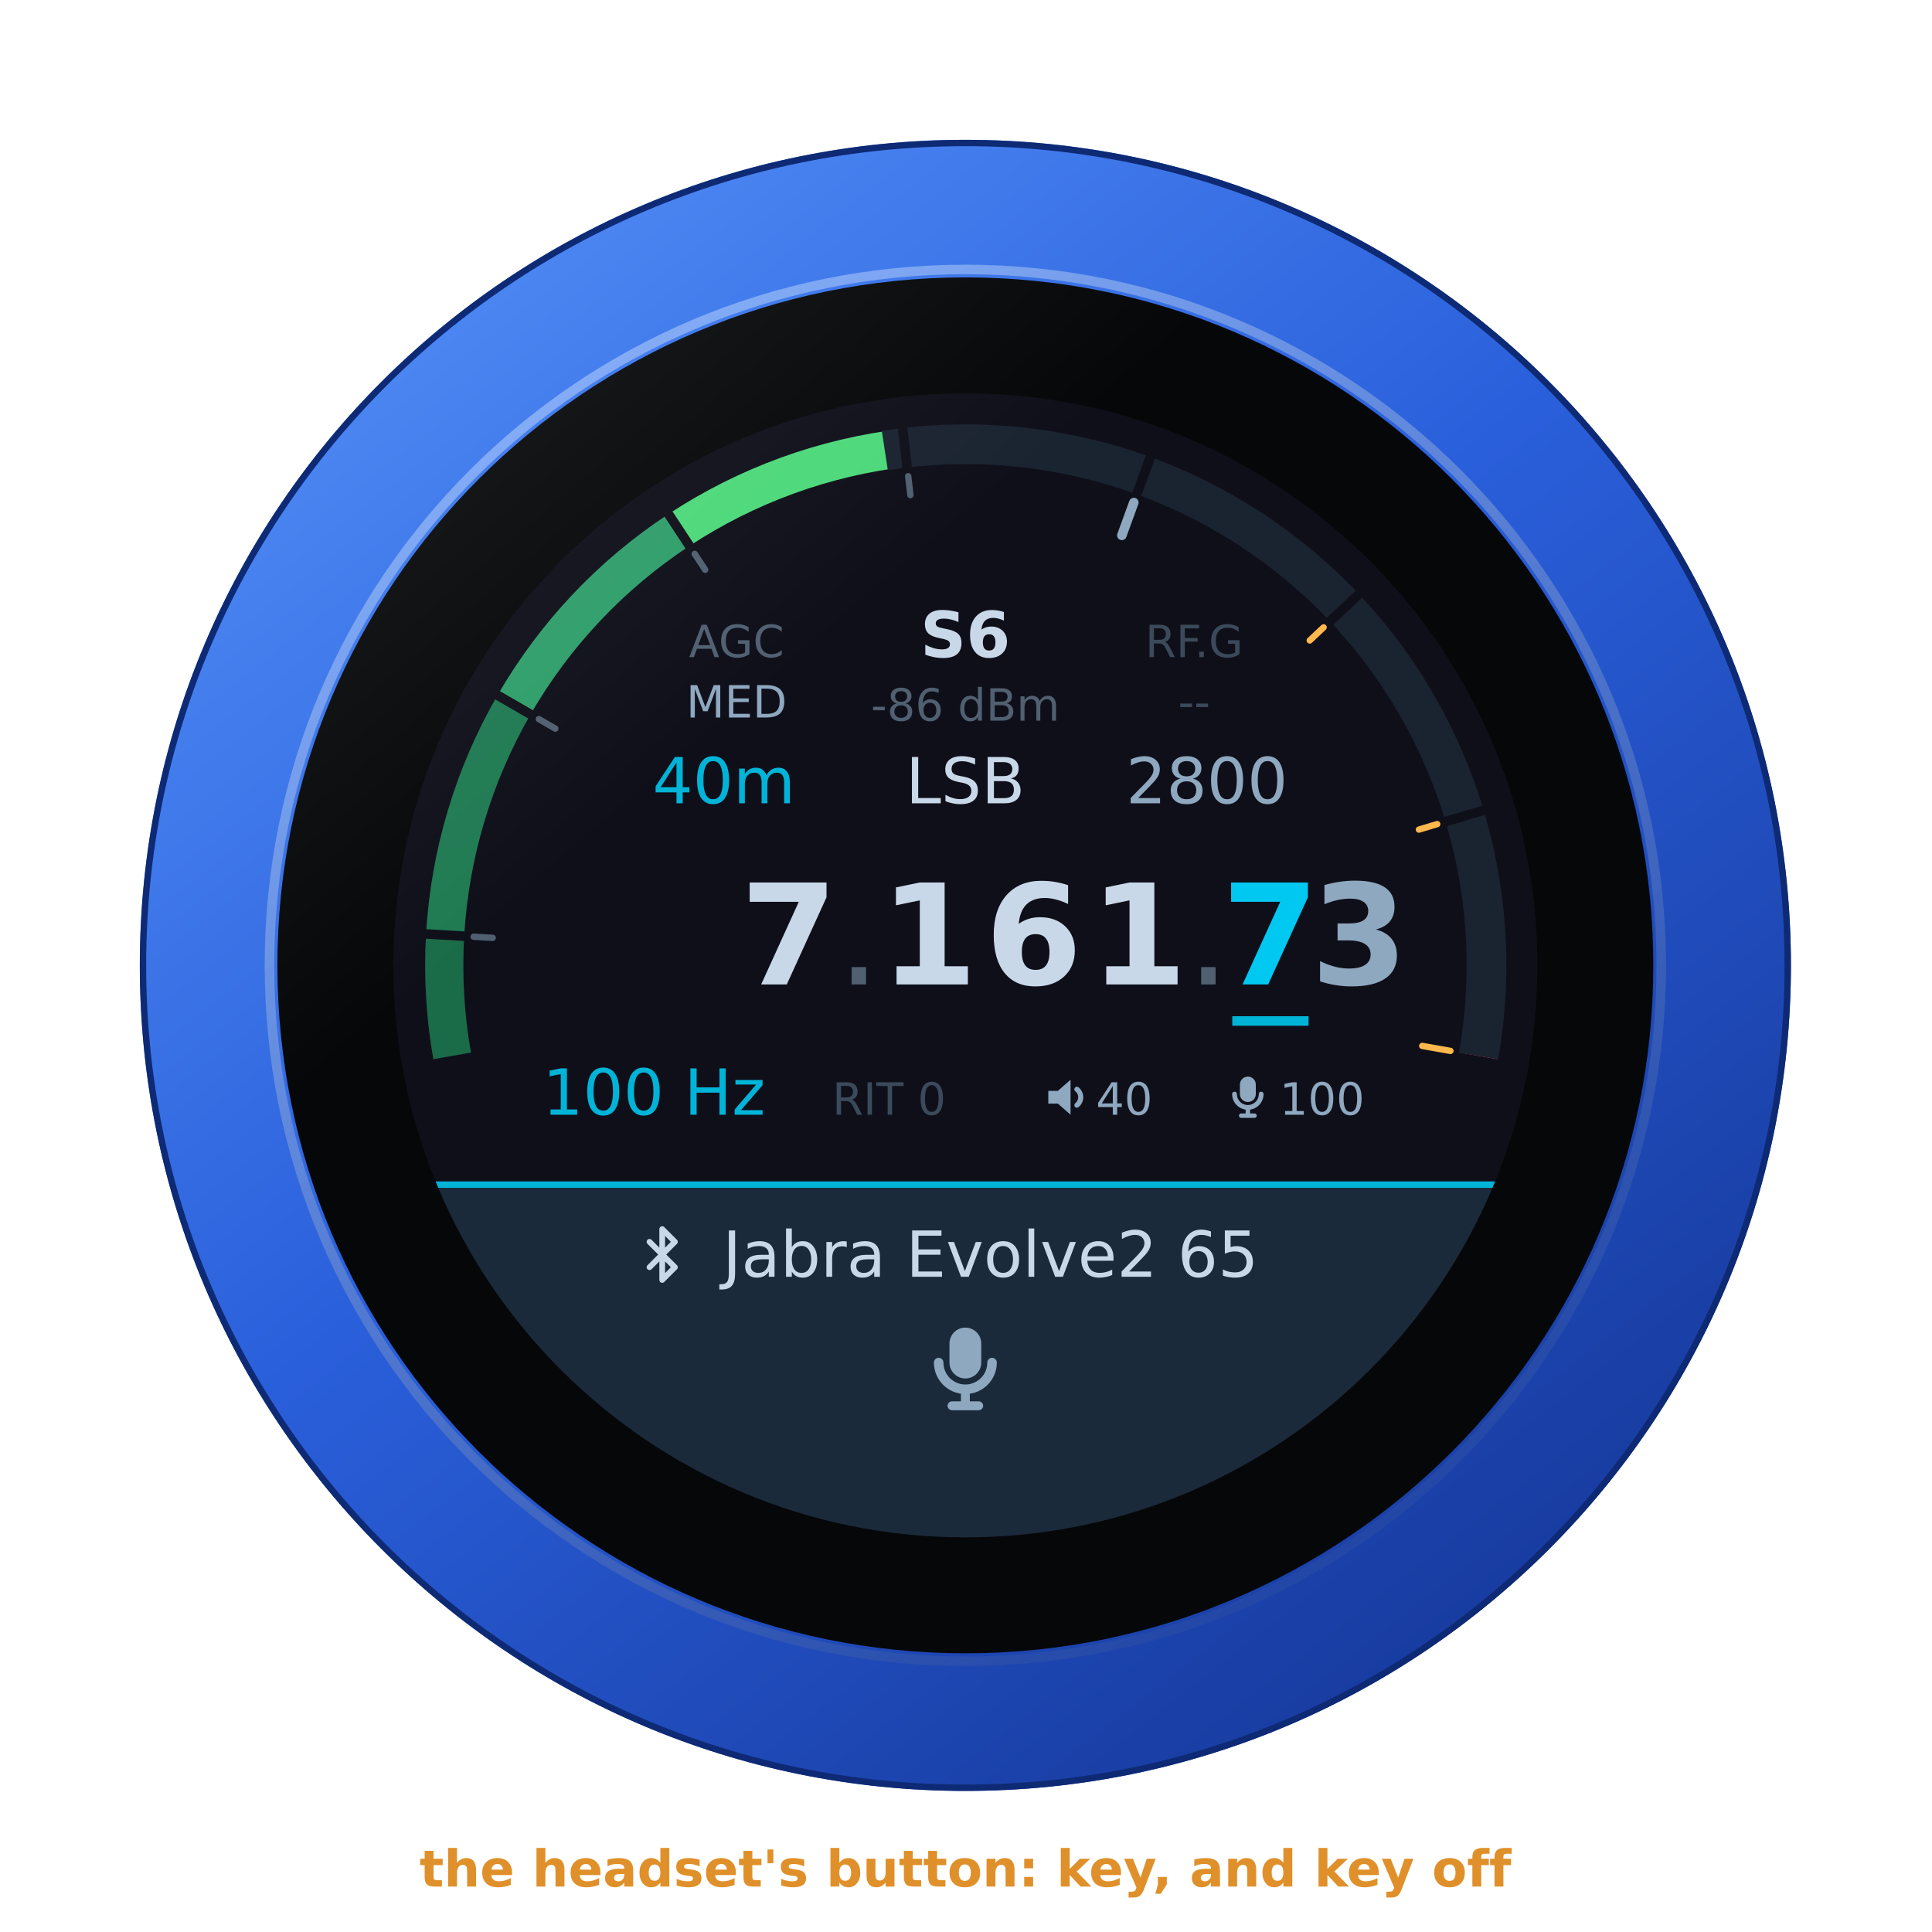
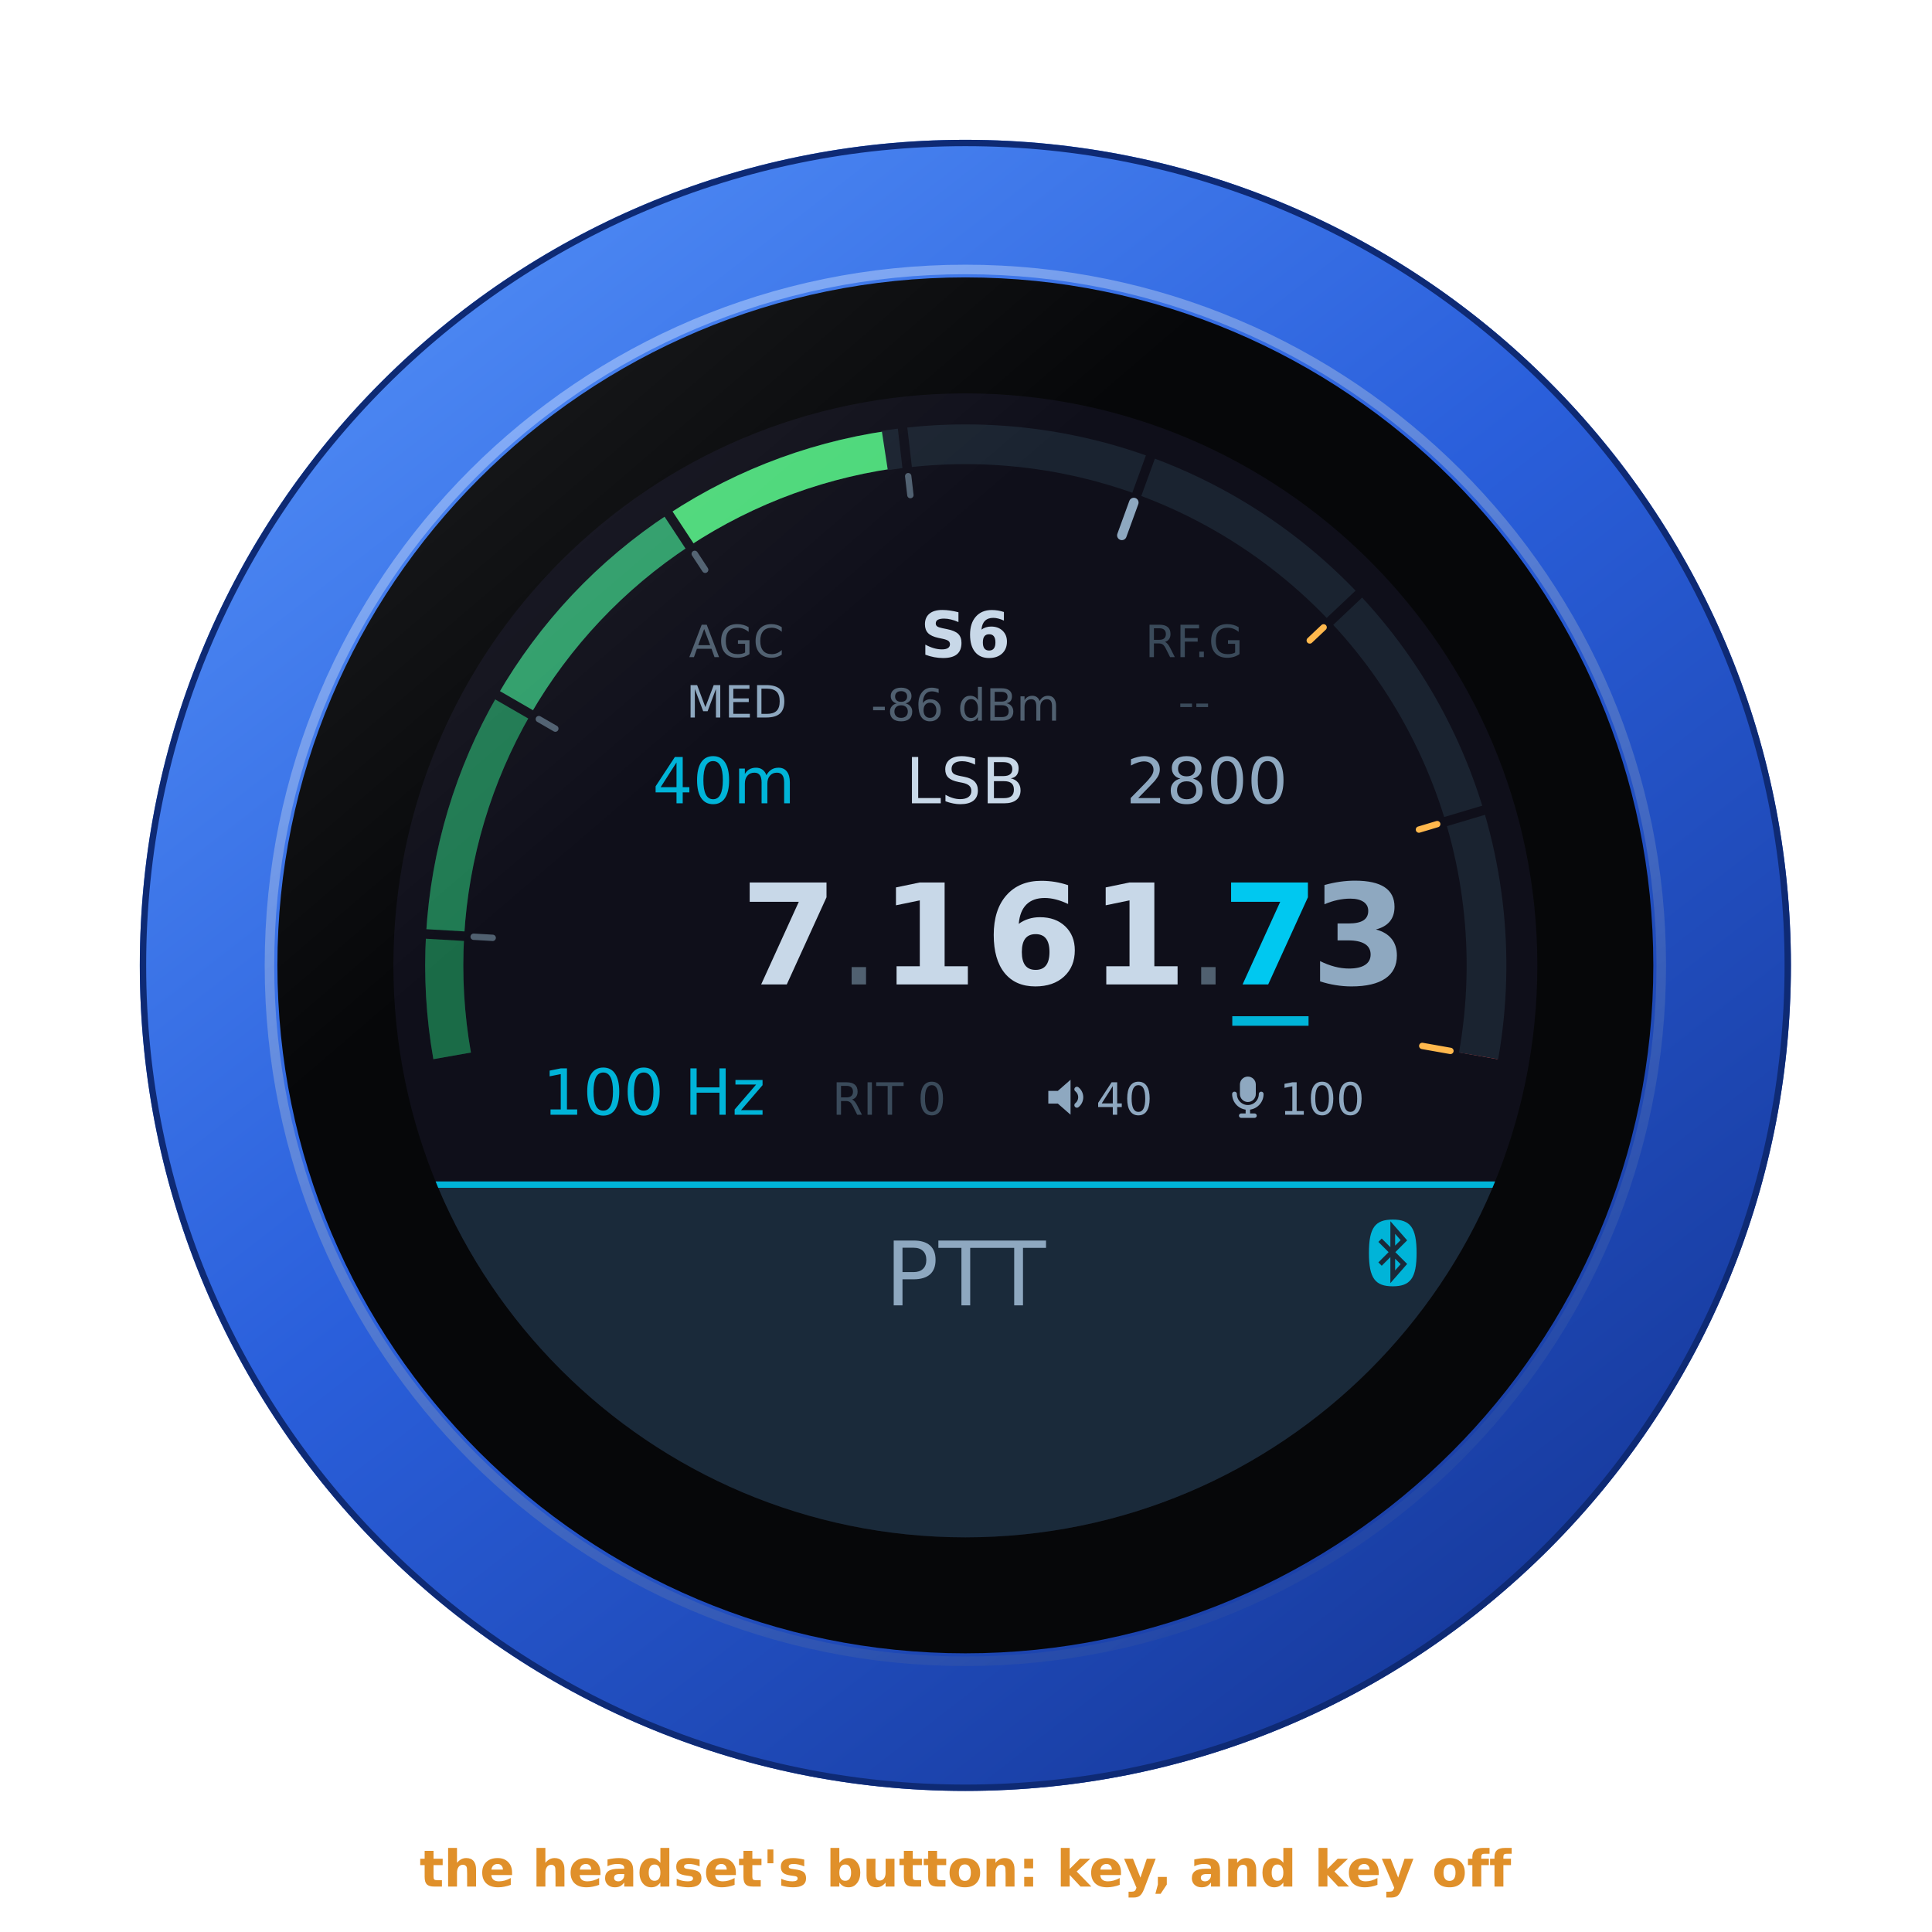
<svg xmlns="http://www.w3.org/2000/svg" viewBox="0 0 608 608" width="608" height="608" role="img" aria-label="A Bluetooth headset: its button is the PTT">
  <defs>
    <clipPath id="aether-07-glass">
      <circle cx="180" cy="180" r="180" />
    </clipPath>
    <linearGradient id="aether-07-alu" x1="0.15" y1="0.05" x2="0.85" y2="0.95">
      <stop offset="0" stop-color="#4F8BF5" />
      <stop offset="0.45" stop-color="#2A5FDB" />
      <stop offset="1" stop-color="#16389A" />
    </linearGradient>
    <linearGradient id="aether-07-chamfer" x1="0.2" y1="0" x2="0.8" y2="1">
      <stop offset="0" stop-color="#9CC0FF" />
      <stop offset="1" stop-color="#1B3F9E" />
    </linearGradient>
    <linearGradient id="aether-07-gloss" x1="0" y1="0" x2="0.6" y2="0.7">
      <stop offset="0" stop-color="#FFFFFF" stop-opacity="0.10" />
      <stop offset="0.5" stop-color="#FFFFFF" stop-opacity="0" />
    </linearGradient>
    <linearGradient id="aether-07-upd" x1="0" y1="0" x2="0" y2="1">
      <stop offset="0" stop-color="#262015" />
      <stop offset="1" stop-color="#0C0E13" />
    </linearGradient>
    <marker id="aether-07-arrow" viewBox="0 0 10 10" refX="7" refY="5" markerWidth="7" markerHeight="7" orient="auto-start-reverse">
      <path d="M0,1 L10,5 L0,9 z" fill="#E0902A" />
    </marker>
  </defs>
  <circle cx="303.8" cy="303.8" r="259.8" fill="url(#aether-07-alu)" />
  <circle cx="303.8" cy="303.8" r="258.8" fill="none" stroke="#0E2A74" stroke-width="2" />
  <circle cx="303.8" cy="303.8" r="219.0" fill="none" stroke="url(#aether-07-chamfer)" stroke-width="3" opacity="0.8" />
  <circle cx="303.8" cy="303.8" r="216.5" fill="#060709" />
  <g transform="translate(123.8,123.8)">
    <g clip-path="url(#aether-07-glass)">
      <rect x="0" y="0" width="360" height="360" fill="#0F0F1A" />
      <path d="M18.49,208.48 A164.00,164.00 0 1 1 341.51,208.48" fill="none" stroke="#1A2330" stroke-width="12" />
      <path d="M18.49,208.48 A164.00,164.00 0 0 1 16.28,170.46" fill="none" stroke="#1A6B47" stroke-width="12" />
      <path d="M16.28,170.46 A164.00,164.00 0 0 1 37.97,98.00" fill="none" stroke="#1F7A52" stroke-width="12" />
      <path d="M37.97,98.00 A164.00,164.00 0 0 1 89.88,42.98" fill="none" stroke="#2F9E6A" stroke-width="12" />
      <path d="M89.88,42.98 A164.00,164.00 0 0 1 160.96,17.11" fill="none" stroke="#4DD87A" stroke-width="12" />
      <path d="M160.96,17.11 A164.00,164.00 0 0 1 236.09,25.89" fill="none" stroke="#9BD94A" stroke-width="12" />
      <path d="M236.09,25.89 A164.00,164.00 0 0 1 299.29,67.46" fill="none" stroke="#FFD24D" stroke-width="12" />
      <path d="M299.29,67.46 A164.00,164.00 0 0 1 337.11,132.96" fill="none" stroke="#FF9A3C" stroke-width="12" />
      <path d="M337.11,132.96 A164.00,164.00 0 0 1 341.51,208.48" fill="none" stroke="#FF4D4D" stroke-width="12" />
      <path d="M341.51,208.48 A164.00,164.00 0 1 0 18.49,208.48" fill="none" stroke="#1A2330" stroke-width="12.5" stroke-dasharray="311.68 582.47" />
      <line x1="23.27" y1="170.87" x2="9.29" y2="170.06" stroke="#0F0F1A" stroke-width="3" />
      <line x1="44.03" y1="101.50" x2="31.91" y2="94.50" stroke="#0F0F1A" stroke-width="3" />
      <line x1="93.73" y1="48.83" x2="86.03" y2="37.13" stroke="#0F0F1A" stroke-width="3" />
      <line x1="161.77" y1="24.06" x2="160.15" y2="10.16" stroke="#0F0F1A" stroke-width="3" />
      <line x1="233.70" y1="32.47" x2="238.49" y2="19.31" stroke="#0F0F1A" stroke-width="3" />
      <line x1="294.20" y1="72.26" x2="304.38" y2="62.65" stroke="#0F0F1A" stroke-width="3" />
      <line x1="330.40" y1="134.97" x2="343.82" y2="130.96" stroke="#0F0F1A" stroke-width="3" />
      <line x1="31.25" y1="171.34" x2="25.26" y2="170.99" stroke="#506070" stroke-width="2" stroke-linecap="round" />
      <line x1="50.96" y1="105.50" x2="45.77" y2="102.50" stroke="#506070" stroke-width="2" stroke-linecap="round" />
      <line x1="98.12" y1="55.51" x2="94.83" y2="50.50" stroke="#506070" stroke-width="2" stroke-linecap="round" />
      <line x1="162.70" y1="32.01" x2="162.01" y2="26.05" stroke="#506070" stroke-width="2" stroke-linecap="round" />
      <line x1="229.25" y1="44.68" x2="233.01" y2="34.35" stroke="#8EA8C0" stroke-width="3" stroke-linecap="round" />
      <line x1="288.38" y1="77.75" x2="292.74" y2="73.63" stroke="#FFB84D" stroke-width="2" stroke-linecap="round" />
      <line x1="322.74" y1="137.27" x2="328.49" y2="135.55" stroke="#FFB84D" stroke-width="2" stroke-linecap="round" />
      <line x1="323.78" y1="205.35" x2="332.65" y2="206.92" stroke="#FFB84D" stroke-width="2" stroke-linecap="round" />
      <text x="180.0" y="83.0" font-size="20" fill="#C8D8E8" font-family="DejaVu Sans,Verdana,sans-serif" font-weight="700" text-anchor="middle">S6</text>
      <text x="180.0" y="103.0" font-size="14" fill="#506070" font-family="DejaVu Sans,Verdana,sans-serif" font-weight="400" text-anchor="middle">-86 dBm</text>
      <text x="108.0" y="83.0" font-size="14" fill="#506070" font-family="DejaVu Sans,Verdana,sans-serif" font-weight="400" text-anchor="middle">AGC</text>
      <text x="108.0" y="102.0" font-size="14" fill="#8EA8C0" font-family="DejaVu Sans,Verdana,sans-serif" font-weight="400" text-anchor="middle">MED</text>
      <text x="252.0" y="83.0" font-size="14" fill="#3A4A5A" font-family="DejaVu Sans,Verdana,sans-serif" font-weight="400" text-anchor="middle">RF.G</text>
      <text x="252.0" y="102.0" font-size="14" fill="#3A4A5A" font-family="DejaVu Sans,Verdana,sans-serif" font-weight="400" text-anchor="middle">--</text>
      <text x="104.0" y="129.0" font-size="20" fill="#00B4D8" font-family="DejaVu Sans,Verdana,sans-serif" font-weight="400" text-anchor="middle">40m</text>
      <text x="180.0" y="129.0" font-size="20" fill="#C8D8E8" font-family="DejaVu Sans,Verdana,sans-serif" font-weight="400" text-anchor="middle">LSB</text>
      <text x="256.0" y="129.0" font-size="20" fill="#8EA8C0" font-family="DejaVu Sans,Verdana,sans-serif" font-weight="400" text-anchor="middle">2800</text>
      <text x="124.5" y="186.0" font-size="44" fill="#C8D8E8" font-family="DejaVu Sans,Verdana,sans-serif" font-weight="700" text-anchor="middle">7</text>
      <text x="146.5" y="186.0" font-size="44" fill="#506070" font-family="DejaVu Sans,Verdana,sans-serif" font-weight="400" text-anchor="middle">.</text>
      <text x="168.5" y="186.0" font-size="44" fill="#C8D8E8" font-family="DejaVu Sans,Verdana,sans-serif" font-weight="700" text-anchor="middle">1</text>
      <text x="201.5" y="186.0" font-size="44" fill="#C8D8E8" font-family="DejaVu Sans,Verdana,sans-serif" font-weight="700" text-anchor="middle">6</text>
      <text x="234.5" y="186.0" font-size="44" fill="#C8D8E8" font-family="DejaVu Sans,Verdana,sans-serif" font-weight="700" text-anchor="middle">1</text>
      <text x="256.5" y="186.0" font-size="44" fill="#506070" font-family="DejaVu Sans,Verdana,sans-serif" font-weight="400" text-anchor="middle">.</text>
      <text x="276.0" y="186.0" font-size="44" fill="#00C8F0" font-family="DejaVu Sans,Verdana,sans-serif" font-weight="700" text-anchor="middle">7</text>
      <text x="304.0" y="186.0" font-size="44" fill="#8EA8C0" font-family="DejaVu Sans,Verdana,sans-serif" font-weight="700" text-anchor="middle">3</text>
      <rect x="264.0" y="196" width="24" height="3" fill="#00B4D8" />
      <text x="82.0" y="227.0" font-size="20" fill="#00B4D8" font-family="DejaVu Sans,Verdana,sans-serif" font-weight="400" text-anchor="middle">100 Hz</text>
      <text x="156.0" y="227.0" font-size="14" fill="#3A4A5A" font-family="DejaVu Sans,Verdana,sans-serif" font-weight="400" text-anchor="middle">RIT 0</text>
      <g transform="translate(206.1,216.0)" fill="#8EA8C0">
        <path d="M0,3.5 h3 l4,-3.5 v11 l-4,-3.5 h-3 z" />
        <path d="M9,3 a3.2,3.2 0 0 1 0,5" fill="none" stroke="#8EA8C0" stroke-width="1.6" stroke-linecap="round" />
      </g>
      <text x="221.1" y="227.0" font-size="14" fill="#8EA8C0" font-family="DejaVu Sans,Verdana,sans-serif" font-weight="400" text-anchor="start">40</text>
      <g transform="translate(263.9,215.0)" fill="#8EA8C0">
        <rect x="2.5" y="0" width="5" height="8" rx="2.5" />
        <path d="M0.8,5.5 a4.2,4.2 0 0 0 8.4,0" fill="none" stroke="#8EA8C0" stroke-width="1.5" stroke-linecap="round" />
        <rect x="4.3" y="9.6" width="1.4" height="2.4" />
        <rect x="2.2" y="11.6" width="5.6" height="1.4" rx="0.7" />
      </g>
      <text x="278.9" y="227.0" font-size="14" fill="#8EA8C0" font-family="DejaVu Sans,Verdana,sans-serif" font-weight="400" text-anchor="start">100</text>
      <rect x="0" y="248" width="360" height="112" fill="#1A2A3A" />
      <line x1="0" y1="249" x2="360" y2="249" stroke="#00B4D8" stroke-width="2" />
-       <path transform="translate(79.6,263.0) scale(1.000)" d="M1,4 L9,12 L5,16 L5,0 L9,4 L1,12" fill="none" stroke="#C8D8E8" stroke-width="1.8" stroke-linejoin="round" stroke-linecap="round" />
-       <text x="103.6" y="278.0" font-size="20" fill="#C8D8E8" font-family="DejaVu Sans,Verdana,sans-serif" font-weight="400" text-anchor="start">Jabra Evolve2 65</text>
-       <g transform="translate(170.0,294.0) scale(2)">
-         <g transform="translate(0.0,0.0)" fill="#8EA8C0">
-           <rect x="2.5" y="0" width="5" height="8" rx="2.5" />
-           <path d="M0.8,5.5 a4.2,4.2 0 0 0 8.4,0" fill="none" stroke="#8EA8C0" stroke-width="1.5" stroke-linecap="round" />
-           <rect x="4.3" y="9.6" width="1.4" height="2.4" />
-           <rect x="2.2" y="11.6" width="5.6" height="1.4" rx="0.7" />
-         </g>
-       </g>
+       <text x="180.0" y="287.0" font-size="28" fill="#8EA8C0" font-family="DejaVu Sans,Verdana,sans-serif" font-weight="500" text-anchor="middle" xml:space="preserve">PTT</text>
+       <path d="M314.5,260 C320.0,260 322,262.5 322,270.5 C322,278.5 320.0,281 314.5,281 C309.0,281 307,278.5 307,270.5 C307,262.5 309.0,260 314.5,260Z" fill="#00B4D8" />
+       <path transform="translate(310.5,262.5)" d="M0,4 L7.5,11.5 L4,15.5 L4,0 L7.5,4 L0,11.5" fill="none" stroke="#1A2A3A" stroke-width="1.5" />
    </g>
  </g>
  <circle cx="303.8" cy="303.8" r="216.5" fill="url(#aether-07-gloss)" />
  <text x="303.8" y="593.7" font-size="16" fill="#E0902A" font-family="DejaVu Sans,Verdana,sans-serif" font-weight="700" text-anchor="middle">the headset's button: key, and key off</text>
</svg>
